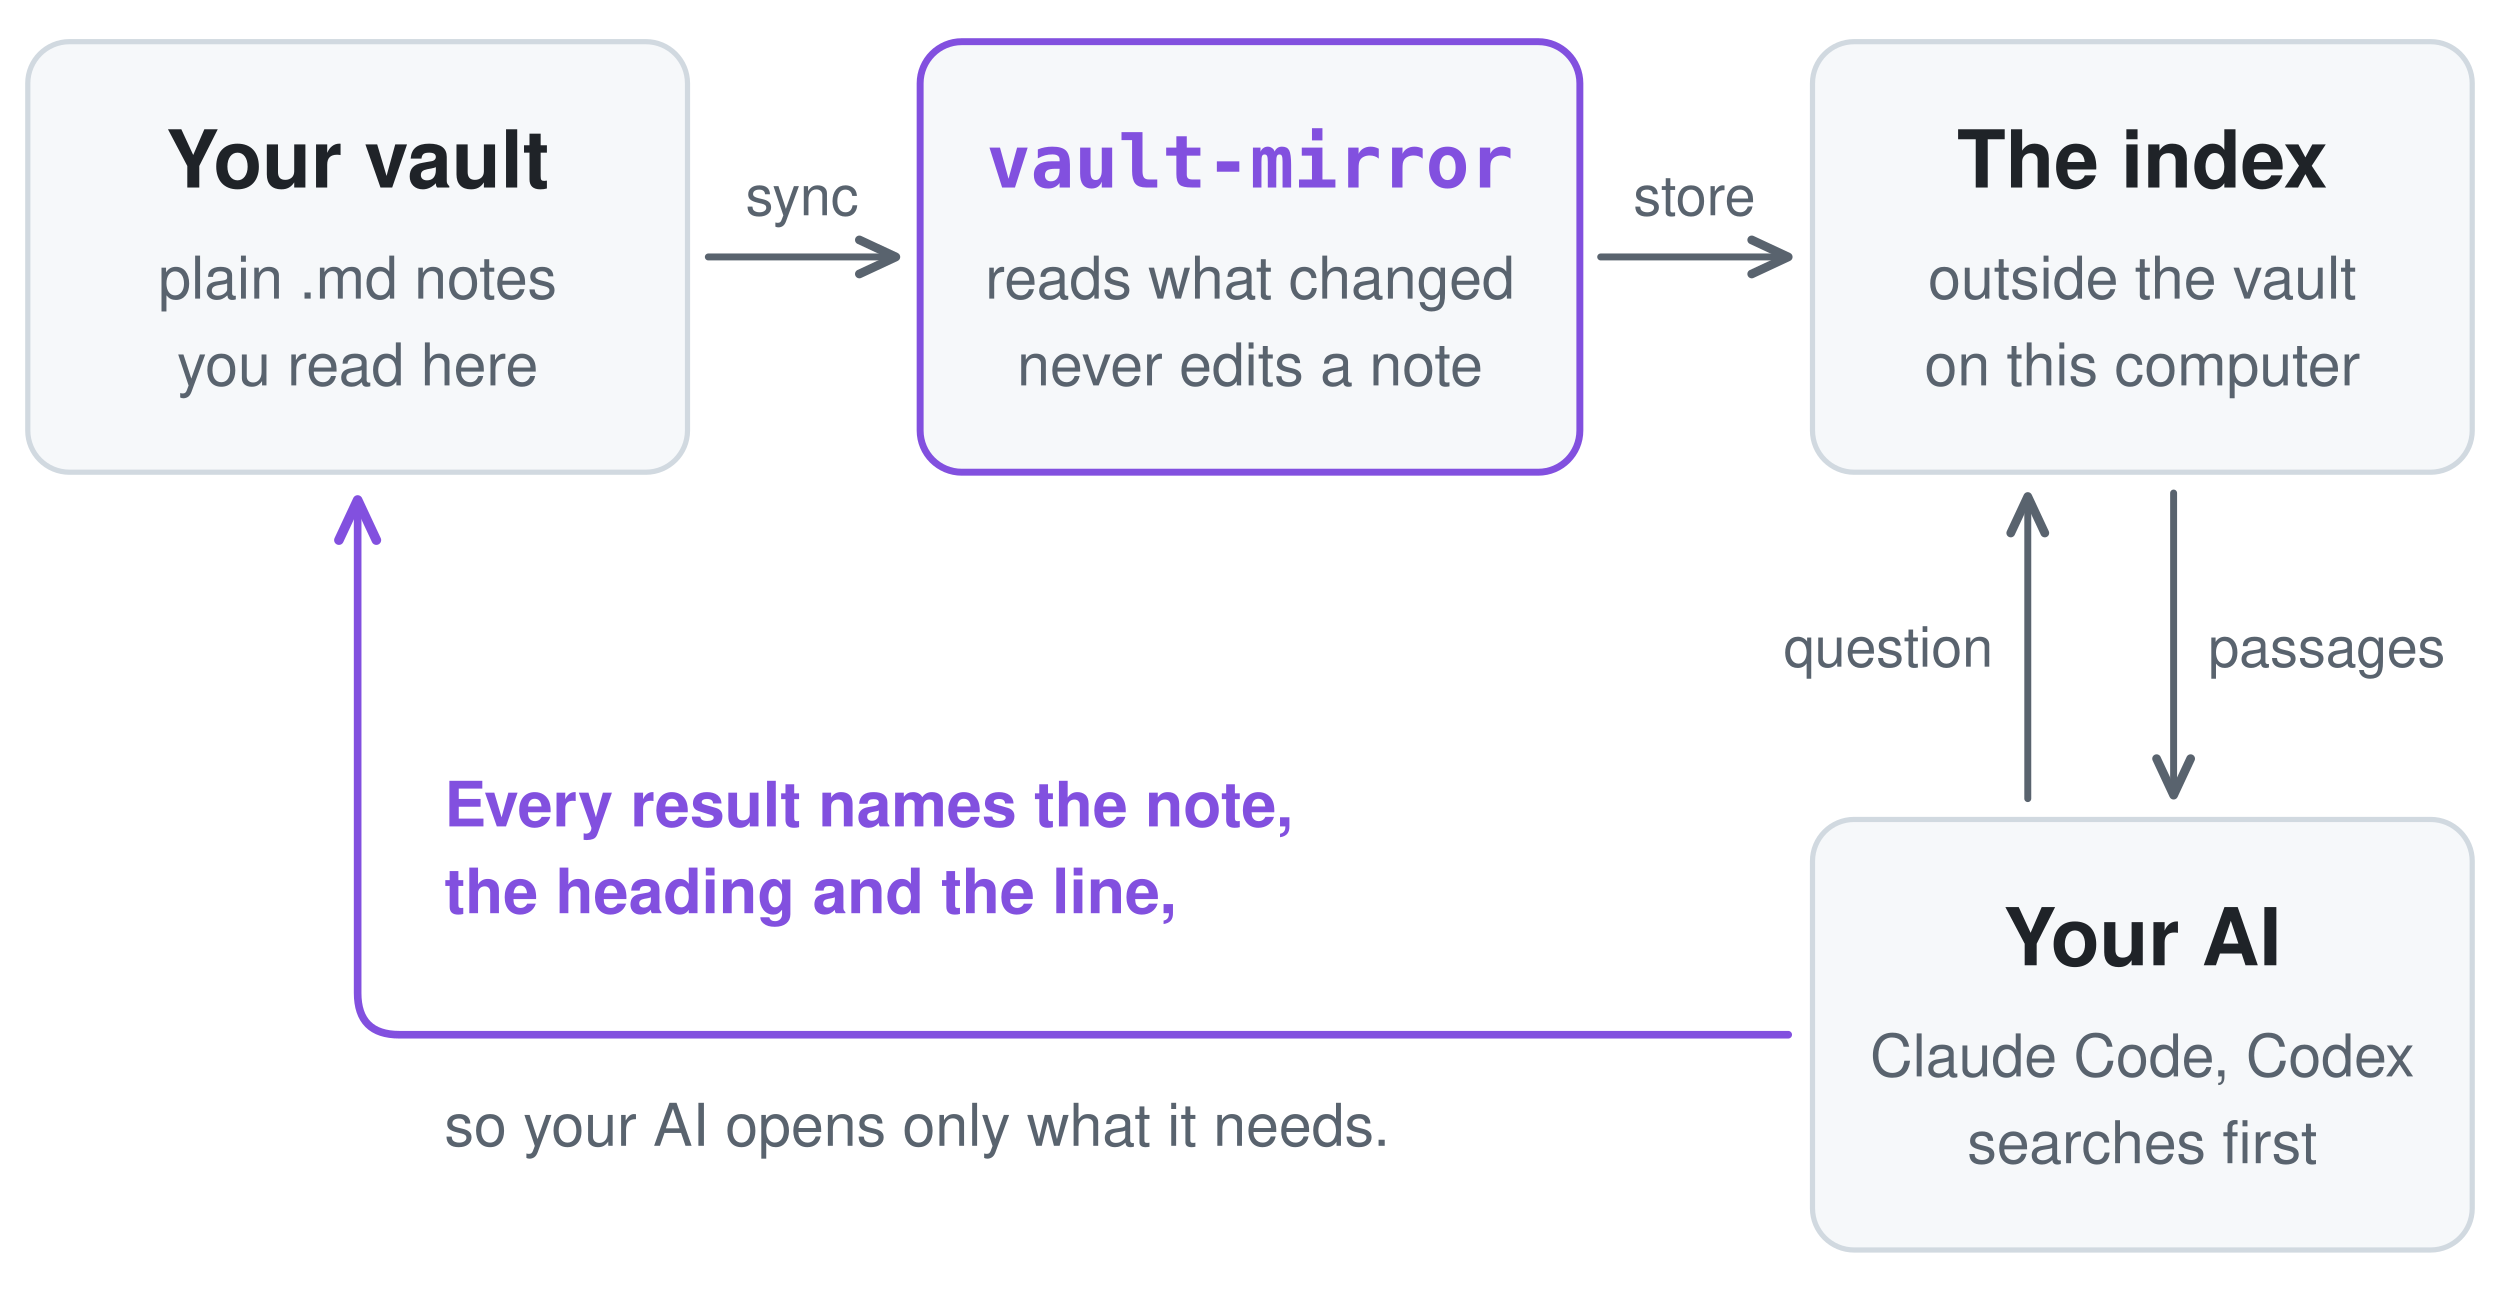
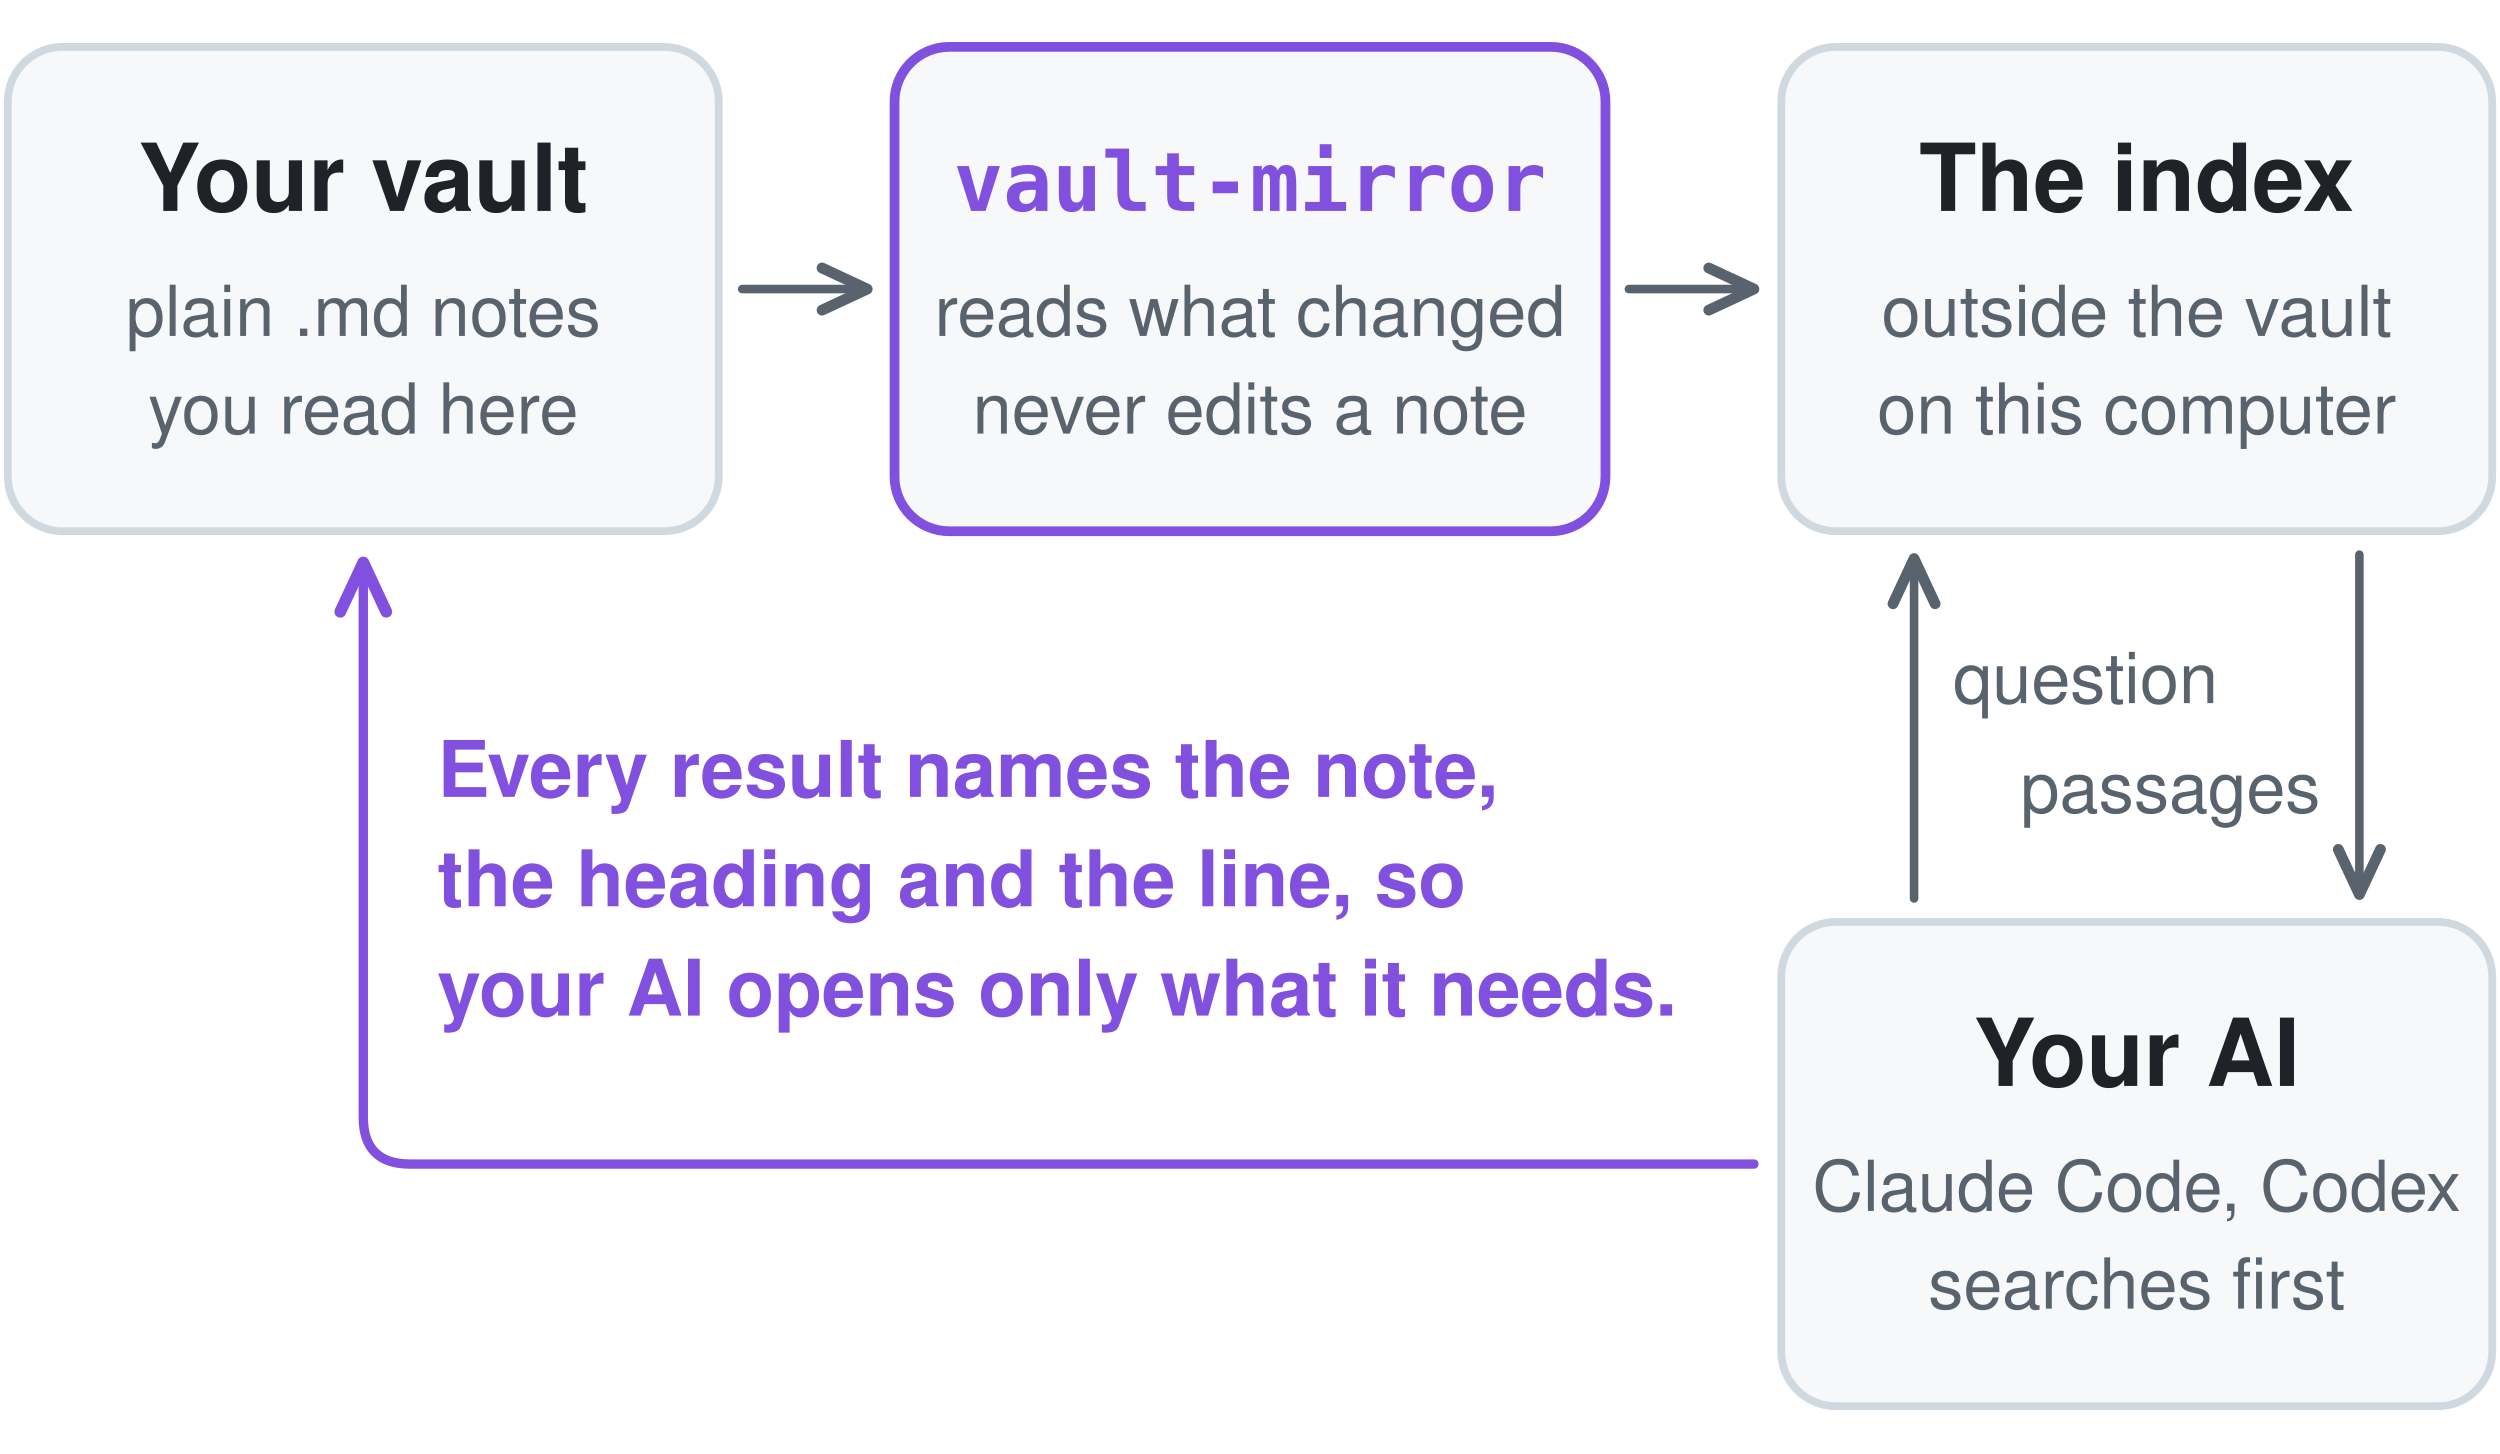
- <svg xmlns="http://www.w3.org/2000/svg" viewBox="0 0 720 372" role="img" aria-labelledby="t d" font-family="ui-sans-serif, -apple-system, 'Segoe UI', Helvetica, Arial, sans-serif">
+ <svg xmlns="http://www.w3.org/2000/svg" viewBox="0 0 640 372" role="img" aria-labelledby="t d" font-family="ui-sans-serif, -apple-system, 'Segoe UI', Helvetica, Arial, sans-serif">
  <defs>
    <marker id="a" viewBox="0 0 10 10" refX="8.5" refY="5" markerWidth="7" markerHeight="7" orient="auto-start-reverse">
      <path d="M1 1.5 8.5 5 1 8.5" fill="none" stroke="#59636e" stroke-width="1.8" stroke-linecap="round" stroke-linejoin="round" />
    </marker>
    <marker id="b" viewBox="0 0 10 10" refX="8.5" refY="5" markerWidth="7" markerHeight="7" orient="auto-start-reverse">
      <path d="M1 1.5 8.5 5 1 8.5" fill="none" stroke="#8250df" stroke-width="1.8" stroke-linecap="round" stroke-linejoin="round" />
    </marker>
  </defs>
-   <g stroke-width="1.5" fill="#f6f8fa">
-     <rect x="8" y="12" width="190" height="124" rx="12" stroke="#d1d9e0" />
-     <rect x="265" y="12" width="190" height="124" rx="12" stroke="#8250df" stroke-width="2" />
-     <rect x="522" y="12" width="190" height="124" rx="12" stroke="#d1d9e0" />
-     <rect x="522" y="236" width="190" height="124" rx="12" stroke="#d1d9e0" />
+   <g stroke-width="2" fill="#f6f8fa">
+     <rect x="2" y="12" width="182" height="124" rx="14" stroke="#d1d9e0" />
+     <rect x="229" y="12" width="182" height="124" rx="14" stroke="#8250df" stroke-width="2.5" />
+     <rect x="456" y="12" width="182" height="124" rx="14" stroke="#d1d9e0" />
+     <rect x="456" y="236" width="182" height="124" rx="14" stroke="#d1d9e0" />
  </g>
-   <g text-anchor="middle" fill="#1f2328" font-size="23" font-weight="700">
-     <text x="103" y="54">Your vault</text>
-     <text x="360" y="54" fill="#8250df" font-family="ui-monospace, SFMono-Regular, Menlo, Consolas, monospace" font-size="21">vault-mirror</text>
-     <text x="617" y="54">The index</text>
-     <text x="617" y="278">Your AI</text>
+   <g text-anchor="middle" fill="#1f2328" font-size="24" font-weight="700">
+     <text x="93" y="54">Your vault</text>
+     <text x="320" y="54" fill="#8250df" font-family="ui-monospace, SFMono-Regular, Menlo, Consolas, monospace" font-size="21">vault-mirror</text>
+     <text x="547" y="54">The index</text>
+     <text x="547" y="278">Your AI</text>
  </g>
-   <g text-anchor="middle" fill="#59636e" font-size="17">
-     <text x="103" y="86">plain .md notes</text>
-     <text x="103" y="111">you read here</text>
-     <text x="360" y="86">reads what changed</text>
-     <text x="360" y="111">never edits a note</text>
-     <text x="617" y="86">outside the vault</text>
-     <text x="617" y="111">on this computer</text>
-     <text x="617" y="310">Claude Code, Codex</text>
-     <text x="617" y="335">searches first</text>
+   <g text-anchor="middle" fill="#59636e" font-size="18">
+     <text x="93" y="86">plain .md notes</text>
+     <text x="93" y="111">you read here</text>
+     <text x="320" y="86">reads what changed</text>
+     <text x="320" y="111">never edits a note</text>
+     <text x="547" y="86">outside the vault</text>
+     <text x="547" y="111">on this computer</text>
+     <text x="547" y="310">Claude Code, Codex</text>
+     <text x="547" y="335">searches first</text>
  </g>
-   <g fill="none" stroke="#59636e" stroke-width="2" stroke-linecap="round">
-     <path d="M204 74H258" marker-end="url(#a)" />
-     <path d="M461 74H515" marker-end="url(#a)" />
-     <path d="M584 230V143" marker-end="url(#a)" />
-     <path d="M626 142V229" marker-end="url(#a)" />
+   <g fill="none" stroke="#59636e" stroke-width="2.2" stroke-linecap="round">
+     <path d="M190 74H222" marker-end="url(#a)" />
+     <path d="M417 74H449" marker-end="url(#a)" />
+     <path d="M490 230V143" marker-end="url(#a)" />
+     <path d="M604 142V229" marker-end="url(#a)" />
  </g>
-   <g fill="#59636e" font-size="16">
-     <text x="231" y="62" text-anchor="middle">sync</text>
-     <text x="488" y="62" text-anchor="middle">store</text>
-     <text x="574" y="192" text-anchor="end">question</text>
-     <text x="636" y="192">passages</text>
+   <g fill="#59636e" font-size="18">
+     <text x="500" y="180">question</text>
+     <text x="594" y="208" text-anchor="end">passages</text>
  </g>
-   <path d="M515 298H115Q103 298 103 286V144" fill="none" stroke="#8250df" stroke-width="2.2" stroke-linecap="round" marker-end="url(#b)" />
-   <g fill="#8250df" font-size="18" font-weight="700">
-     <text x="128" y="238">Every result names the note,</text>
-     <text x="128" y="263">the heading and the line,</text>
+   <g fill="#8250df" font-size="20" font-weight="700">
+     <text x="112" y="204">Every result names the note,</text>
+     <text x="112" y="232">the heading and the line, so</text>
+     <text x="112" y="260">your AI opens only what it needs.</text>
  </g>
-   <text x="128" y="330" fill="#59636e" font-size="17">so your AI opens only what it needs.</text>
+   <path d="M449 298H105Q93 298 93 286V144" fill="none" stroke="#8250df" stroke-width="2.4" stroke-linecap="round" marker-end="url(#b)" />
</svg>
